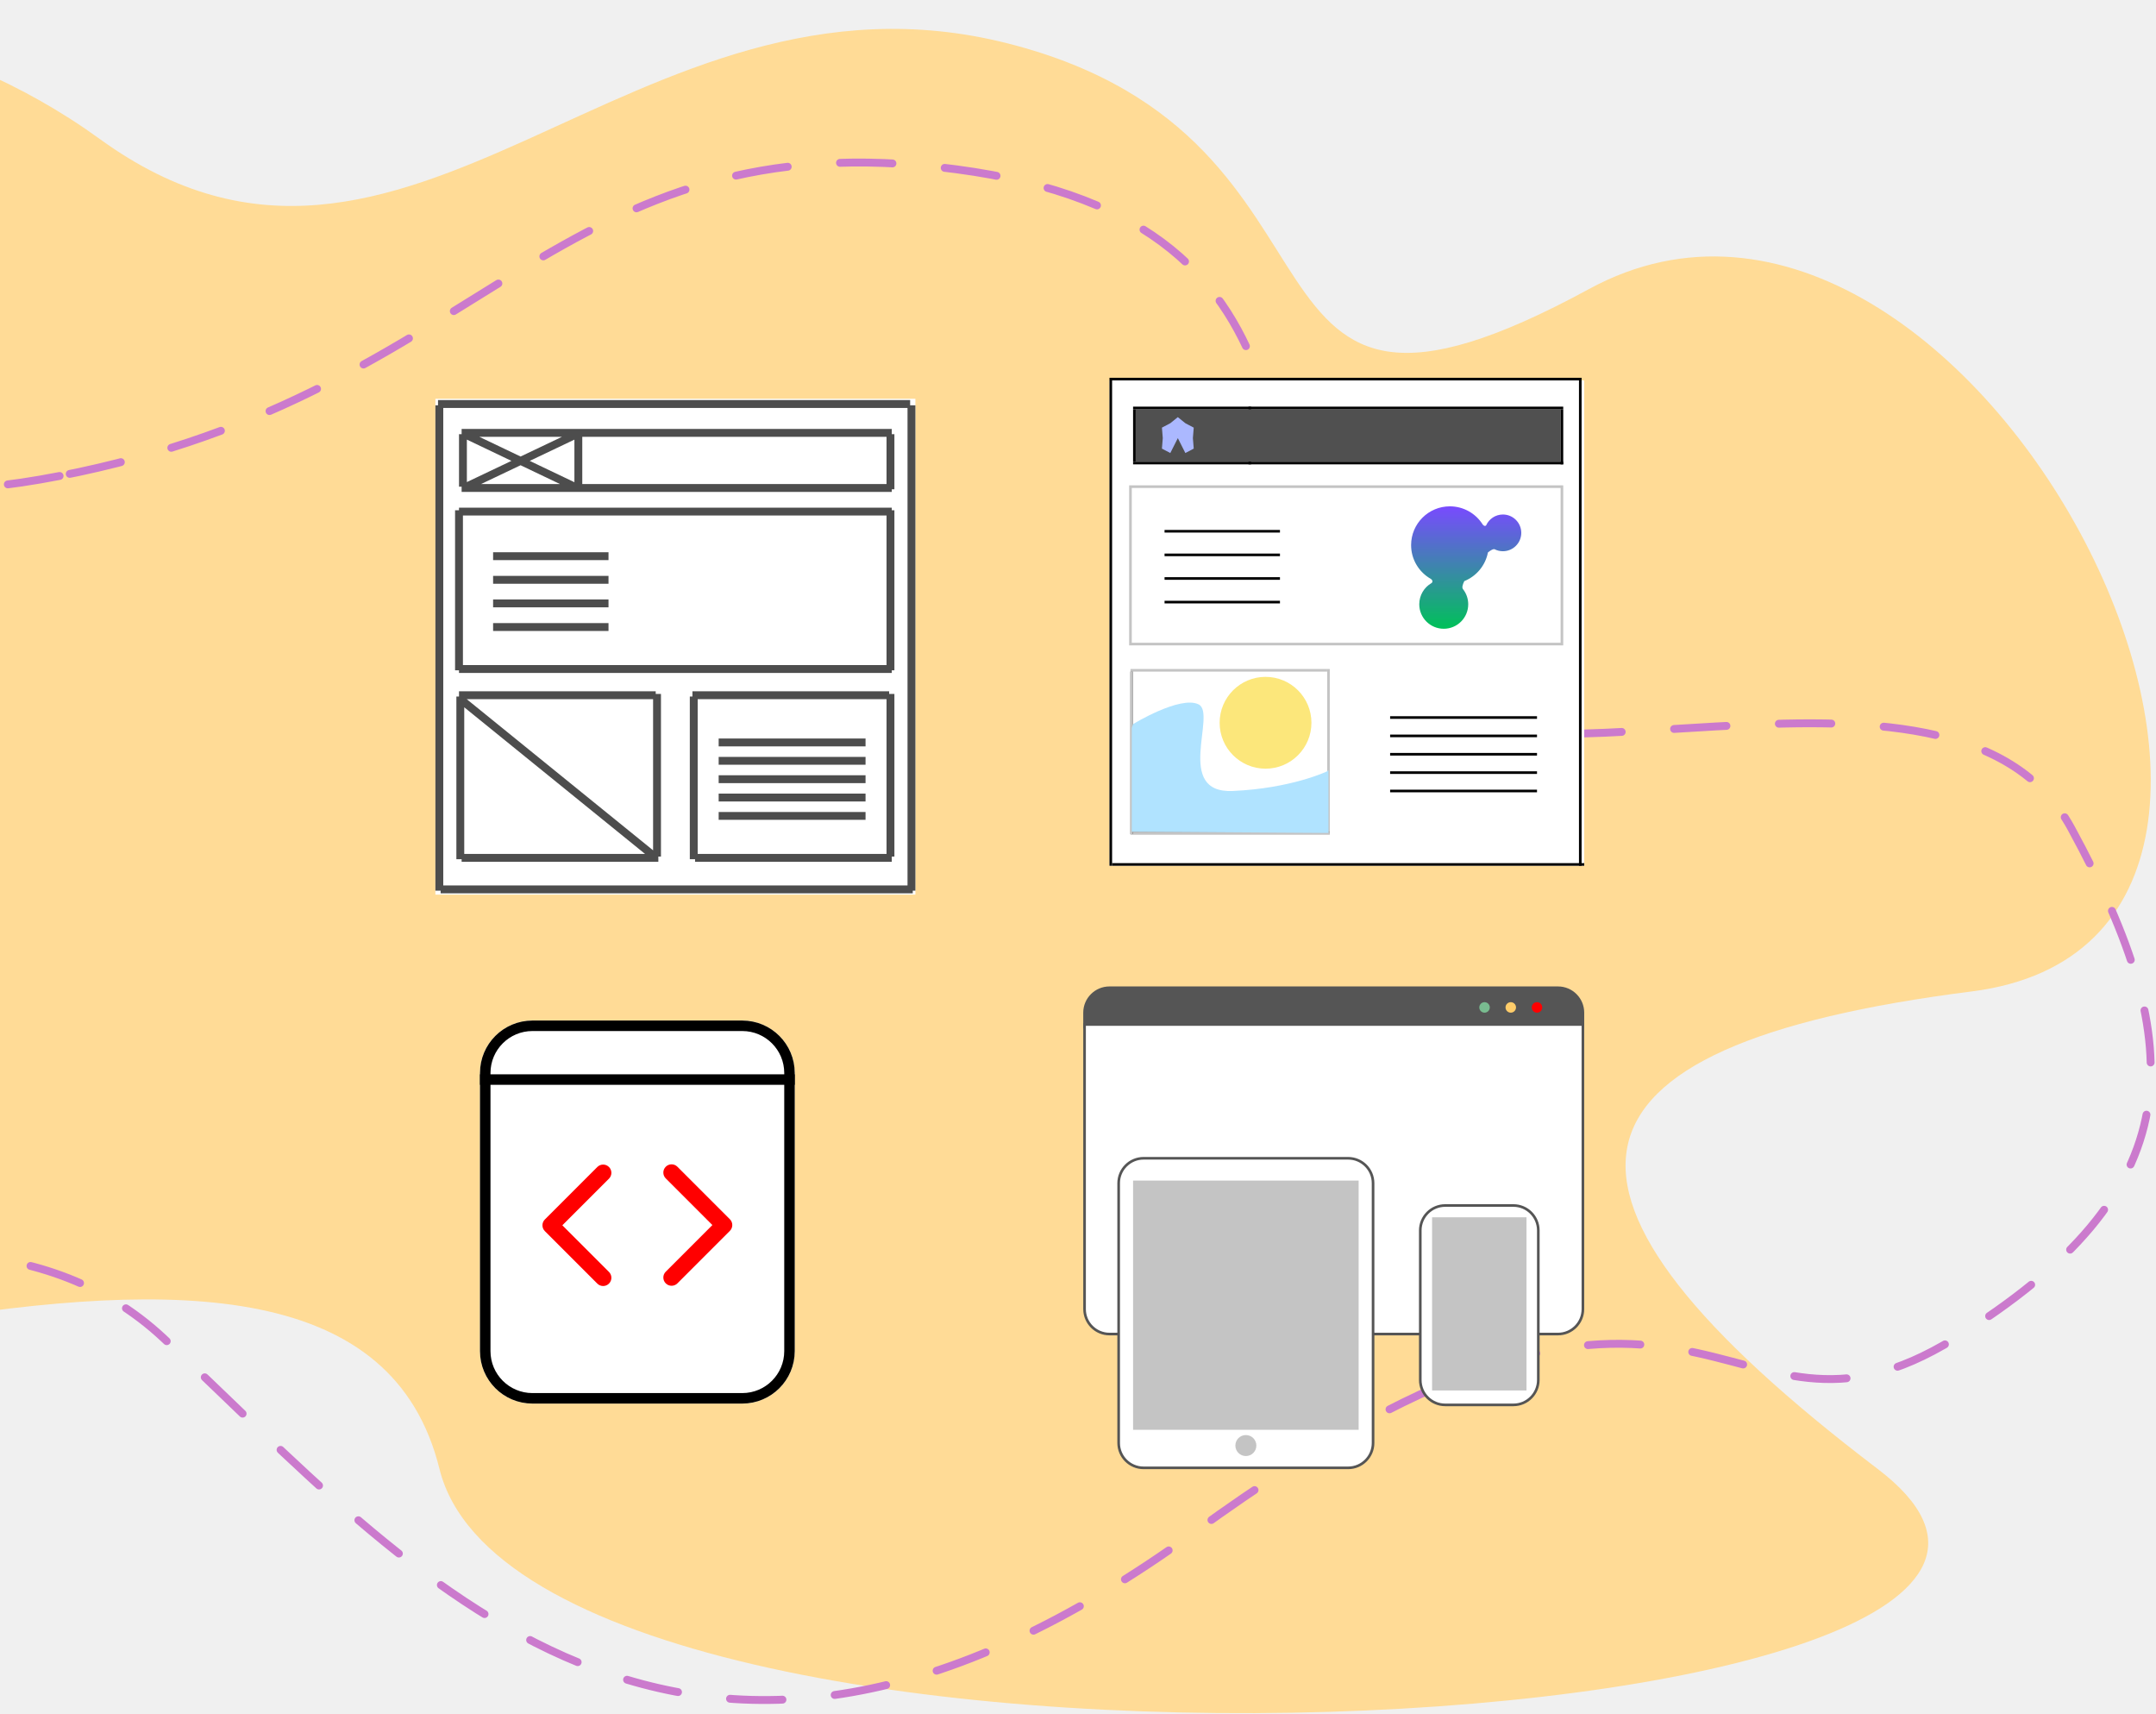
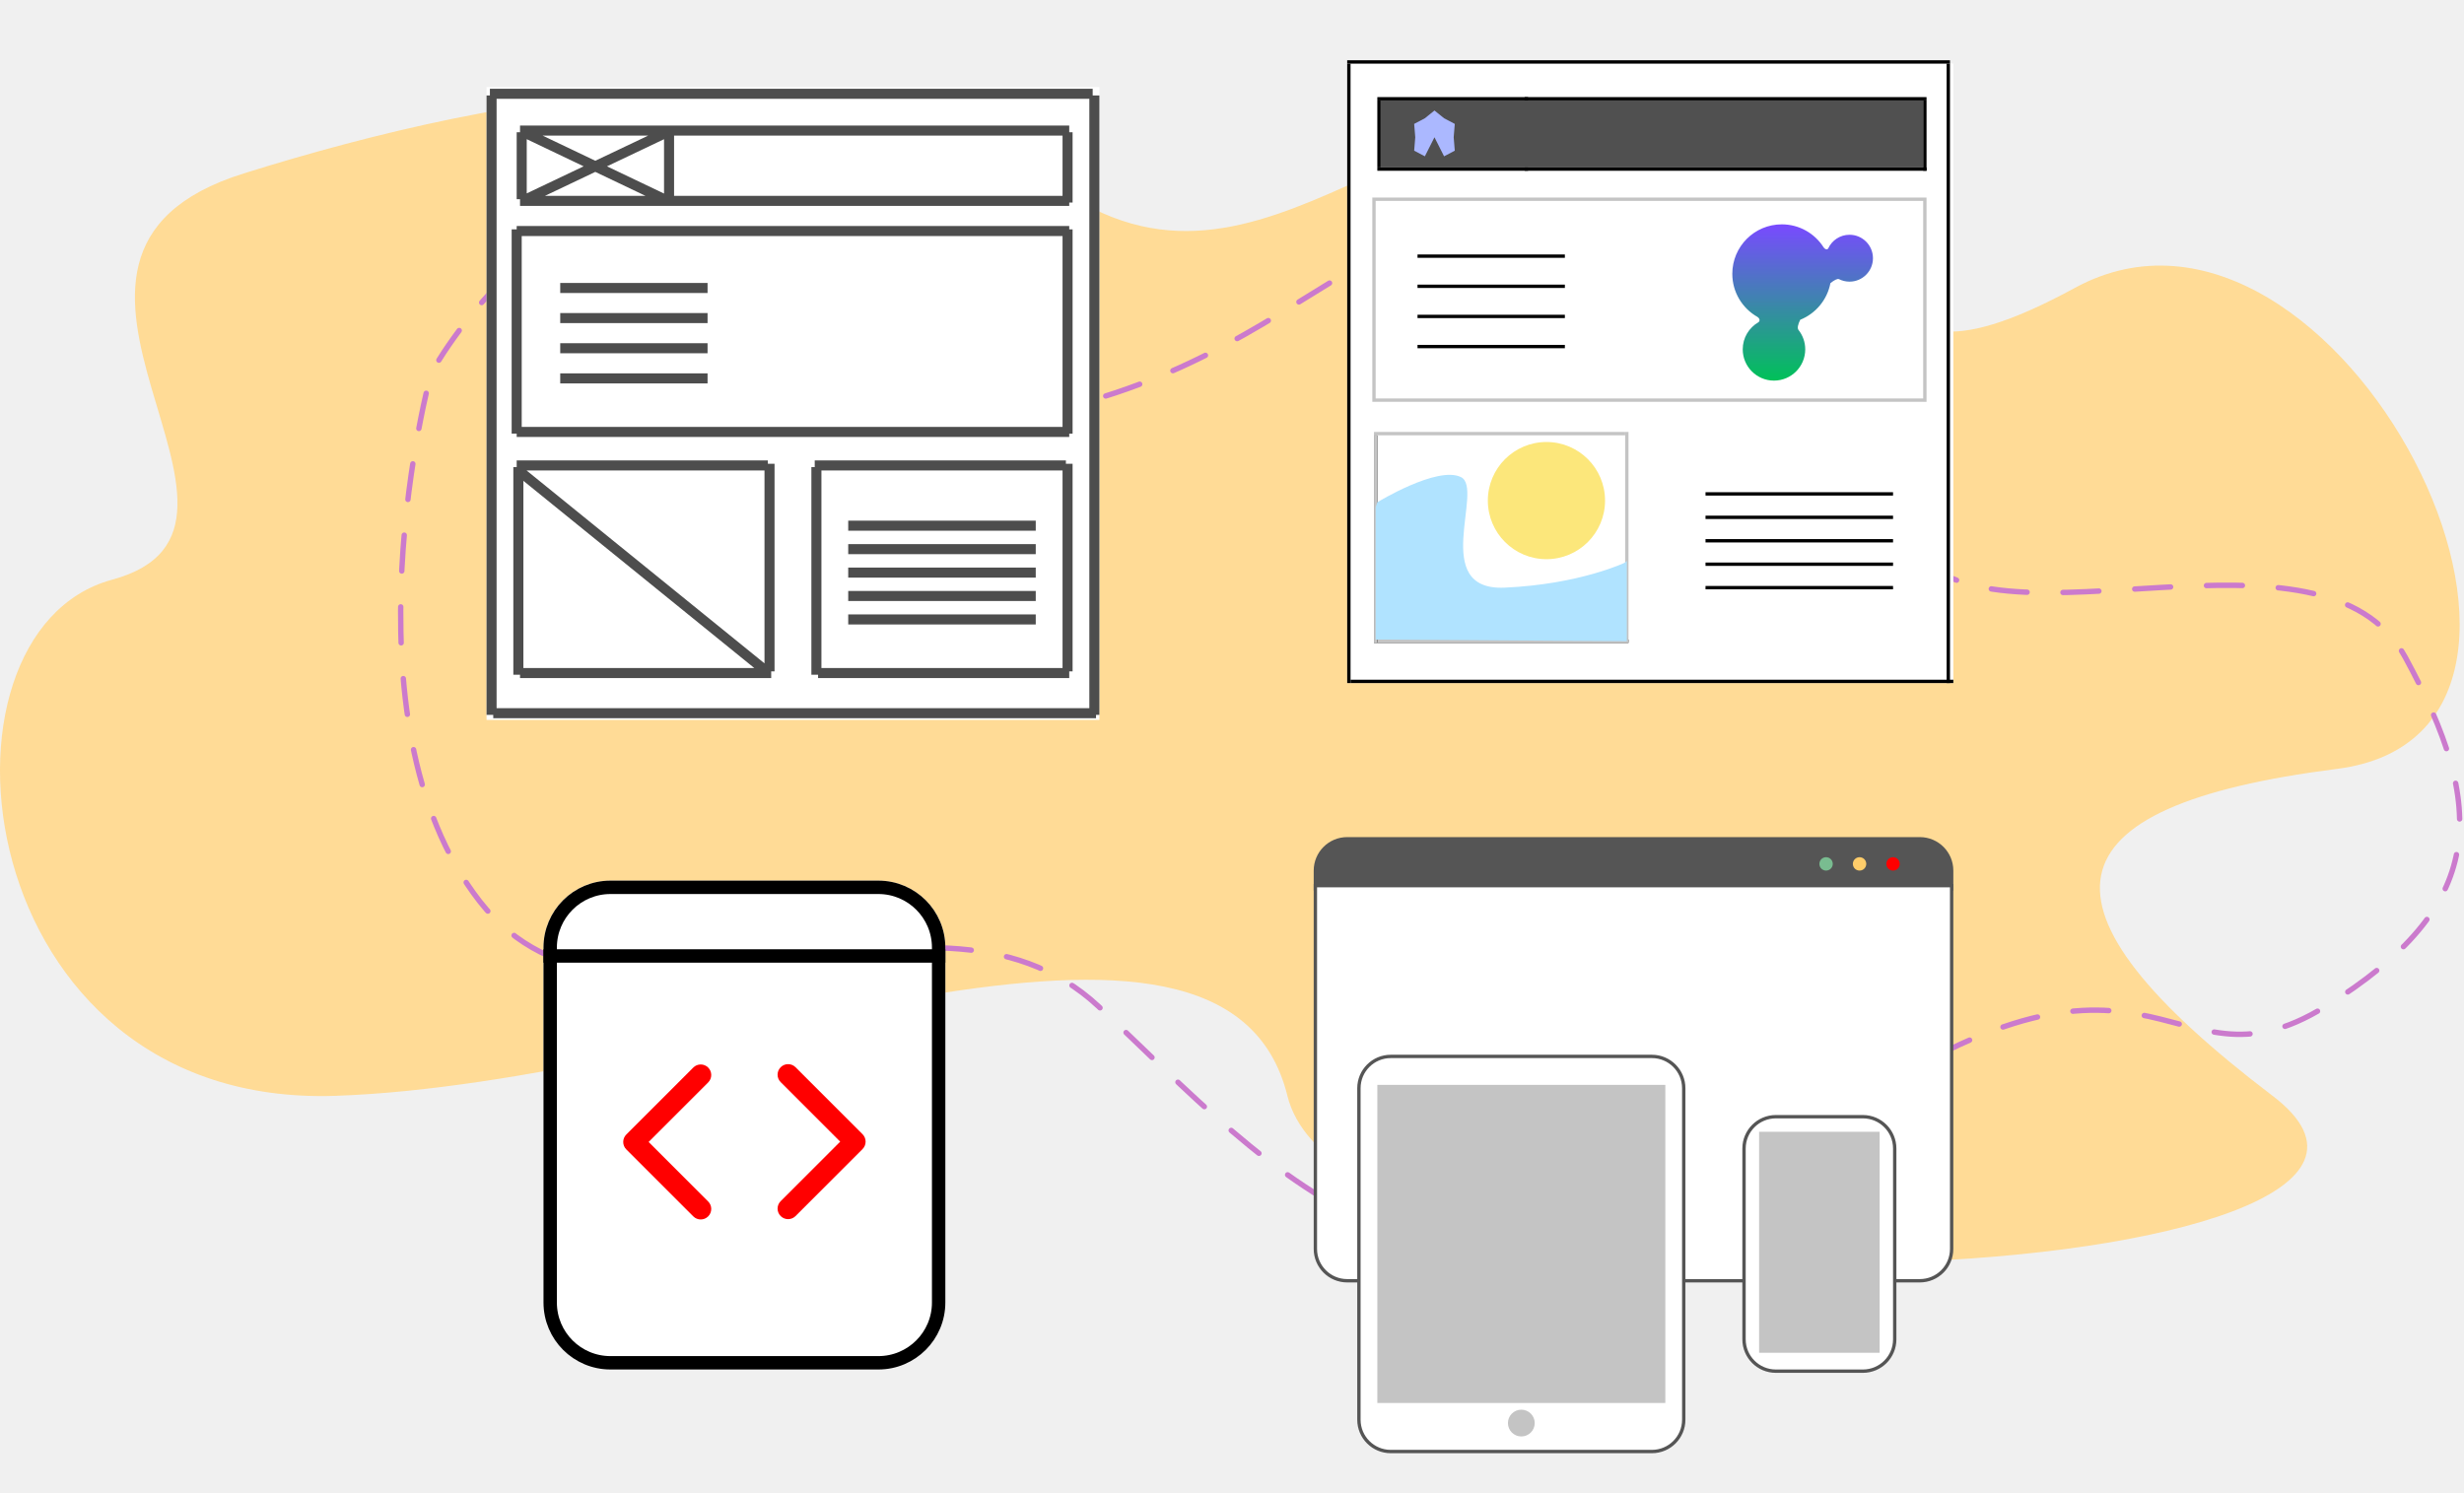
- <svg xmlns="http://www.w3.org/2000/svg" width="822" height="653" viewBox="0 0 822 653" fill="none">
-   <path d="M-413.36 46.452C-265.894 0.308 -79.319 -32.188 38.002 52.952C155.324 138.092 240.871 -19.839 384.265 16.557C527.658 52.952 460.035 189.435 605.872 110.145C751.71 30.855 915.471 357.114 751.71 377.912C587.948 398.709 577.357 454.602 715.861 559.889C854.366 665.176 202.578 701.571 167.545 559.889C132.512 418.207 -156.719 552.74 -362.032 559.889C-567.345 567.038 -595.046 301.871 -486.686 272.625C-378.327 243.379 -560.827 92.596 -413.36 46.452Z" fill="#FFDB96" />
-   <path d="M22.722 181.425C-140.87 213.258 2.853 74.931 -118.351 51.78C-239.555 28.629 -309.099 157.696 -309.099 157.696C-309.099 157.696 -361.422 349.849 -281.944 451.713C-202.466 553.578 -32.912 421.038 62.461 510.17C157.835 599.301 259.169 726.632 455.878 583.674C652.586 440.717 654.573 566.311 745.31 510.17C836.048 454.029 835.386 399.624 789.686 315.701C743.986 231.779 563.835 315.701 517.473 257.245C471.111 198.789 517.473 84.77 364.478 64.513C211.483 44.256 186.315 149.593 22.722 181.425Z" stroke="#CB7ACD" stroke-width="3" stroke-linecap="round" stroke-linejoin="round" stroke-dasharray="20 20" />
-   <rect width="183" height="189" transform="translate(166 152)" fill="white" />
-   <path d="M176 165H221M176 186H221M176.5 165.5V185.5M220.5 165.5V185.5M176.215 165.049L220.215 186.049M176.785 185.993L220.812 165.048M175 195H340M175 255H340M175 255.504V194.496M339.5 255.508V194.5M175.5 265.5V327.5M264.5 265.5V327.5M250.5 264.5V326.5M339.5 264.5V326.5M175 265H250M264 265H339M176 327H251M265 327H340M188 212H232M188 221H232M188 230H232M188 239H232M176.315 267.112L250.315 327.112M274 283H330M274 290H330M274 297H330M274 304H330M274 311H330M220 186H340M220 165H340M339.5 165.5V186.5M167.5 154.5L167.5 339.5M347.5 154.5L347.5 339.5M167 154H347M168 339H348" stroke="#4D4D4D" stroke-width="3" />
-   <rect width="181" height="185" transform="translate(423 145)" fill="white" />
-   <rect x="431" y="185" width="165" height="61" fill="white" />
-   <rect x="433" y="156" width="162" height="20" fill="#505050" />
-   <line x1="432" y1="155.5" x2="477" y2="155.5" stroke="black" />
-   <line x1="432" y1="176.5" x2="477" y2="176.5" stroke="black" />
-   <line x1="432.5" y1="156" x2="432.5" y2="176" stroke="black" />
-   <path fill-rule="evenodd" clip-rule="evenodd" d="M431.5 184.996V185H596V246.009H595V246H431.5V246.004H430.5V184.996H431.5ZM595 245V186H431.5V245H595Z" fill="#C4C4C4" />
-   <line x1="431.5" y1="256" x2="431.5" y2="318" stroke="black" />
-   <line x1="431.5" y1="256" x2="431.5" y2="318" stroke="#C4C4C4" />
-   <line x1="506.5" y1="255" x2="506.5" y2="317" stroke="#C4C4C4" />
-   <line x1="431" y1="255.5" x2="506" y2="255.5" stroke="#C4C4C4" />
-   <line x1="432" y1="317.5" x2="507" y2="317.5" stroke="black" />
-   <line x1="432" y1="317.5" x2="507" y2="317.5" stroke="#C4C4C4" />
-   <line x1="444" y1="202.5" x2="488" y2="202.5" stroke="black" />
-   <line x1="444" y1="211.5" x2="488" y2="211.5" stroke="black" />
-   <line x1="444" y1="220.5" x2="488" y2="220.5" stroke="black" />
-   <line x1="444" y1="229.5" x2="488" y2="229.5" stroke="black" />
-   <line x1="530" y1="273.5" x2="586" y2="273.5" stroke="black" />
-   <line x1="530" y1="280.5" x2="586" y2="280.5" stroke="black" />
-   <line x1="530" y1="287.5" x2="586" y2="287.5" stroke="black" />
-   <line x1="530" y1="294.5" x2="586" y2="294.5" stroke="black" />
-   <line x1="530" y1="301.5" x2="586" y2="301.5" stroke="black" />
-   <line x1="476" y1="176.5" x2="596" y2="176.5" stroke="black" />
-   <line x1="476" y1="155.5" x2="596" y2="155.5" stroke="black" />
-   <line x1="595.5" y1="156" x2="595.5" y2="177" stroke="black" />
-   <line x1="423.5" y1="145" x2="423.5" y2="330" stroke="black" />
-   <line x1="602.5" y1="145" x2="602.5" y2="330" stroke="black" />
-   <line x1="423" y1="144.5" x2="603" y2="144.5" stroke="black" />
-   <line x1="424" y1="329.5" x2="604" y2="329.5" stroke="black" />
-   <circle cx="482.5" cy="275.5" r="17.5" fill="#FCE77B" />
-   <path d="M457 268.5C450 265 432 276 432 276L431.5 277.5V317L506.5 317.5V293.5L506 294C506 294 492.5 300.5 470 301.5C447.5 302.5 464 272 457 268.5Z" fill="#B0E3FF" />
-   <path d="M449.062 159L451.932 161.319L455.124 163L454.802 167L455.124 171L451.932 172.681L449.062 167L446.192 172.681L443 171L443.322 167L443 163L446.192 161.319L449.062 159Z" fill="#ABB8FF" />
-   <path fill-rule="evenodd" clip-rule="evenodd" d="M557.759 224.535C557.341 223.98 557.602 222.872 558.285 221.495C562.885 219.647 566.34 215.552 567.292 210.569C568.434 209.658 569.362 209.167 569.839 209.359C570.789 209.84 571.863 210.111 573 210.111C576.866 210.111 580 206.977 580 203.111C580 199.245 576.866 196.111 573 196.111C570.176 196.111 567.742 197.784 566.636 200.192C566.418 200.582 565.78 200.606 565.253 199.853C562.631 195.733 558.023 193 552.778 193C544.616 193 538 199.616 538 207.778C538 213.285 541.012 218.088 545.479 220.63C546.291 221.149 546.292 221.913 545.77 222.253C542.984 223.868 541.111 226.882 541.111 230.333C541.111 235.488 545.29 239.667 550.444 239.667C555.599 239.667 559.778 235.488 559.778 230.333C559.778 228.142 559.023 226.128 557.759 224.535Z" fill="url(#paint0_linear_32_5)" />
-   <rect x="183" y="389" width="120.004" height="146" rx="20" fill="white" />
-   <rect x="185.002" y="391" width="116" height="142" rx="18" stroke="black" stroke-width="4" />
-   <line x1="183" y1="411.5" x2="303.004" y2="411.5" stroke="black" stroke-width="4" />
-   <path d="M207.732 464.826C206.505 466.053 206.505 468.043 207.732 469.27L227.733 489.271C228.961 490.499 230.951 490.499 232.178 489.271C233.405 488.044 233.405 486.054 232.178 484.827L214.399 467.048L232.178 449.269C233.405 448.042 233.405 446.052 232.178 444.824C230.951 443.597 228.961 443.597 227.733 444.824L207.732 464.826ZM212.05 463.905H209.955V470.191H212.05V463.905Z" fill="#FF0000" />
-   <path d="M278.272 469.174C279.499 467.947 279.499 465.957 278.272 464.73L258.271 444.729C257.043 443.501 255.053 443.501 253.826 444.729C252.599 445.956 252.599 447.946 253.826 449.173L271.605 466.952L253.826 484.731C252.599 485.958 252.599 487.948 253.826 489.176C255.053 490.403 257.043 490.403 258.271 489.176L278.272 469.174ZM273.954 470.095H276.049V463.809H273.954V470.095Z" fill="#FF0000" />
-   <path d="M413 386C413 380.477 417.477 376 423 376H594C599.523 376 604 380.477 604 386V392H413V386Z" fill="#555555" />
-   <path d="M594 508.5H423C417.753 508.5 413.5 504.247 413.5 499V390.5H603.5V499C603.5 504.247 599.247 508.5 594 508.5Z" fill="white" stroke="#555555" />
-   <circle cx="586" cy="384" r="2" fill="#FF0000" />
-   <circle cx="576" cy="384" r="2" fill="#FFCD6A" />
-   <circle cx="566" cy="384" r="2" fill="#79BC90" />
-   <rect x="426.5" y="441.5" width="97" height="118" rx="9.5" fill="white" stroke="#555555" />
-   <rect x="541.5" y="459.5" width="45" height="76" rx="9.5" fill="white" stroke="#555555" />
-   <circle cx="475" cy="551" r="4" fill="#C4C4C4" />
-   <rect x="432" y="450" width="86" height="95" fill="#C4C4C4" />
-   <rect x="546" y="464" width="36" height="66" fill="#C4C4C4" />
+ <svg xmlns="http://www.w3.org/2000/svg" width="568" height="344" viewBox="0 0 568 344" fill="none">
+   <path d="M56.178 39.985C117.254 20.874 194.528 7.415 243.119 42.677C291.71 77.94 327.142 12.529 386.531 27.603C445.92 42.677 417.913 99.205 478.314 66.365C538.716 33.525 606.541 168.652 538.716 177.266C470.891 185.88 466.504 209.029 523.869 252.636C581.233 296.243 311.282 311.317 296.772 252.636C282.262 193.955 162.471 249.675 77.437 252.636C-7.598 255.597 -19.071 145.772 25.809 133.659C70.688 121.546 -4.898 59.097 56.178 39.985Z" fill="#FFDB96" />
+   <path d="M236.791 95.888C169.036 109.072 228.562 51.781 178.362 42.192C128.163 32.604 99.36 86.06 99.36 86.06C99.36 86.06 77.69 165.644 110.607 207.833C143.525 250.022 213.749 195.128 253.25 232.044C292.751 268.96 334.72 321.696 416.191 262.487C497.662 203.279 498.485 255.296 536.066 232.044C573.647 208.792 573.372 186.259 554.445 151.501C535.517 116.743 460.904 151.501 441.702 127.29C422.501 103.079 441.702 55.856 378.336 47.466C314.97 39.076 304.546 82.704 236.791 95.888Z" stroke="#CB7ACD" stroke-width="1.243" stroke-linecap="round" stroke-linejoin="round" stroke-dasharray="8.28 8.28" />
+   <rect width="141.27" height="145.902" transform="translate(112.159 20.0713)" fill="white" />
+   <path d="M119.878 30.107H154.617M119.878 46.318H154.617M120.264 30.493V45.932M154.231 30.493V45.932M120.045 30.145L154.011 46.356M120.485 46.313L154.471 30.144M119.106 53.266H246.481M119.106 99.584H246.481M119.106 99.973V52.877M246.095 99.976V52.88M119.492 107.689V155.551M188.197 107.689V155.551M177.39 106.918V154.779M246.095 106.918V154.779M119.106 107.304H177.004M187.811 107.304H245.709M119.878 155.165H177.776M188.583 155.165H246.481M129.142 66.389H163.108M129.142 73.337H163.108M129.142 80.285H163.108M129.142 87.232H163.108M120.121 108.934L177.247 155.252M195.531 121.199H238.761M195.531 126.603H238.761M195.531 132.006H238.761M195.531 137.41H238.761M195.531 142.814H238.761M153.845 46.318H246.481M153.845 30.107H246.481M246.095 30.493V46.704M113.317 22.001L113.317 164.815M252.271 22.001L252.271 164.815M112.931 21.615H251.885M113.703 164.429H252.657" stroke="#4D4D4D" stroke-width="2.316" />
+   <rect width="139.726" height="142.814" transform="translate(310.555 14.668)" fill="white" />
+   <rect x="316.73" y="45.546" width="127.374" height="47.09" fill="white" />
+   <rect x="318.274" y="23.159" width="125.059" height="15.439" fill="#505050" />
+   <line x1="317.502" y1="22.773" x2="352.24" y2="22.773" stroke="black" stroke-width="0.772" />
+   <line x1="317.502" y1="38.984" x2="352.24" y2="38.984" stroke="black" stroke-width="0.772" />
+   <line x1="317.888" y1="23.159" x2="317.888" y2="38.599" stroke="black" stroke-width="0.772" />
+   <path fill-rule="evenodd" clip-rule="evenodd" d="M317.116 45.543V45.546H444.104V92.643H443.332V92.636H317.116V92.639H316.344V45.543H317.116ZM443.332 91.864V46.318H317.116V91.864H443.332Z" fill="#C4C4C4" />
+   <line x1="317.116" y1="100.355" x2="317.116" y2="148.217" stroke="black" stroke-width="0.772" />
+   <line x1="317.116" y1="100.355" x2="317.116" y2="148.217" stroke="#C4C4C4" stroke-width="0.772" />
+   <line x1="375.014" y1="99.584" x2="375.014" y2="147.446" stroke="#C4C4C4" stroke-width="0.772" />
+   <line x1="316.73" y1="99.969" x2="374.628" y2="99.969" stroke="#C4C4C4" stroke-width="0.772" />
+   <line x1="317.502" y1="147.832" x2="375.399" y2="147.832" stroke="black" stroke-width="0.772" />
+   <line x1="317.502" y1="147.832" x2="375.399" y2="147.832" stroke="#C4C4C4" stroke-width="0.772" />
+   <line x1="326.766" y1="59.055" x2="360.732" y2="59.055" stroke="black" stroke-width="0.772" />
+   <line x1="326.766" y1="66.004" x2="360.732" y2="66.004" stroke="black" stroke-width="0.772" />
+   <line x1="326.766" y1="72.951" x2="360.732" y2="72.951" stroke="black" stroke-width="0.772" />
+   <line x1="326.766" y1="79.899" x2="360.732" y2="79.899" stroke="black" stroke-width="0.772" />
+   <line x1="393.155" y1="113.865" x2="436.385" y2="113.865" stroke="black" stroke-width="0.772" />
+   <line x1="393.155" y1="119.269" x2="436.385" y2="119.269" stroke="black" stroke-width="0.772" />
+   <line x1="393.155" y1="124.673" x2="436.385" y2="124.673" stroke="black" stroke-width="0.772" />
+   <line x1="393.155" y1="130.077" x2="436.385" y2="130.077" stroke="black" stroke-width="0.772" />
+   <line x1="393.155" y1="135.48" x2="436.385" y2="135.48" stroke="black" stroke-width="0.772" />
+   <line x1="351.469" y1="38.984" x2="444.105" y2="38.984" stroke="black" stroke-width="0.772" />
+   <line x1="351.469" y1="22.773" x2="444.105" y2="22.773" stroke="black" stroke-width="0.772" />
+   <line x1="443.719" y1="23.159" x2="443.719" y2="39.37" stroke="black" stroke-width="0.772" />
+   <line x1="310.941" y1="14.668" x2="310.941" y2="157.482" stroke="black" stroke-width="0.772" />
+   <line x1="449.122" y1="14.668" x2="449.122" y2="157.482" stroke="black" stroke-width="0.772" />
+   <line x1="310.555" y1="14.282" x2="449.509" y2="14.282" stroke="black" stroke-width="0.772" />
+   <line x1="311.326" y1="157.095" x2="450.28" y2="157.095" stroke="black" stroke-width="0.772" />
+   <circle cx="356.486" cy="115.409" r="13.509" fill="#FCE77B" />
+   <path d="M336.801 110.005C331.398 107.304 317.502 115.795 317.502 115.795L317.116 116.953V147.446L375.014 147.832V129.304L374.628 129.691C374.628 129.691 364.206 134.708 346.837 135.48C329.468 136.252 342.205 112.707 336.801 110.005Z" fill="#B0E3FF" />
+   <path d="M330.674 25.476L332.889 27.266L335.354 28.564L335.105 31.651L335.354 34.739L332.889 36.037L330.674 31.651L328.458 36.037L325.994 34.739L326.243 31.651L325.994 28.564L328.458 27.266L330.674 25.476Z" fill="#ABB8FF" />
+   <path fill-rule="evenodd" clip-rule="evenodd" d="M414.582 76.064C414.262 75.634 414.464 74.78 414.99 73.72C418.541 72.293 421.209 69.132 421.944 65.285C422.826 64.581 423.543 64.203 423.911 64.352C424.644 64.723 425.472 64.932 426.35 64.932C429.334 64.932 431.754 62.513 431.754 59.528C431.754 56.544 429.334 54.124 426.35 54.124C424.169 54.124 422.289 55.417 421.436 57.277C421.266 57.576 420.775 57.593 420.369 57.012C418.345 53.832 414.788 51.723 410.739 51.723C404.439 51.723 399.331 56.83 399.331 63.131C399.331 67.382 401.657 71.09 405.105 73.052C405.73 73.452 405.732 74.038 405.334 74.302C403.181 75.548 401.733 77.876 401.733 80.543C401.733 84.522 404.959 87.748 408.938 87.748C412.917 87.748 416.143 84.522 416.143 80.543C416.143 78.85 415.559 77.293 414.582 76.064Z" fill="url(#paint0_linear_332_833)" />
+   <rect x="125.282" y="203.027" width="92.639" height="112.707" rx="15.439" fill="white" />
+   <rect x="126.828" y="204.571" width="89.548" height="109.619" rx="13.895" stroke="black" stroke-width="3.088" />
+   <line x1="125.282" y1="220.396" x2="217.921" y2="220.396" stroke="black" stroke-width="3.088" />
+   <path d="M144.375 261.562C143.428 262.509 143.428 264.045 144.375 264.993L159.815 280.433C160.763 281.381 162.299 281.381 163.246 280.433C164.194 279.486 164.194 277.949 163.246 277.002L149.522 263.277L163.246 249.553C164.194 248.605 164.194 247.069 163.246 246.122C162.299 245.174 160.763 245.174 159.815 246.122L144.375 261.562ZM147.708 260.851H146.091V265.704H147.708V260.851Z" fill="#FF0000" />
+   <path d="M198.829 264.92C199.777 263.972 199.777 262.436 198.829 261.489L183.389 246.048C182.442 245.101 180.905 245.101 179.958 246.048C179.01 246.996 179.01 248.532 179.958 249.48L193.682 263.204L179.958 276.929C179.01 277.876 179.01 279.412 179.958 280.36C180.905 281.307 182.442 281.307 183.389 280.36L198.829 264.92ZM195.496 265.63H197.114V260.778H195.496V265.63Z" fill="#FF0000" />
+   <path d="M302.835 200.712C302.835 196.448 306.291 192.992 310.555 192.992H442.561C446.824 192.992 450.281 196.448 450.281 200.712V205.344H302.835V200.712Z" fill="#555555" />
+   <path d="M442.561 295.277H310.554C306.504 295.277 303.221 291.994 303.221 287.943V204.185H449.894V287.943C449.894 291.994 446.611 295.277 442.561 295.277Z" fill="white" stroke="#555555" stroke-width="0.772" />
+   <circle cx="436.385" cy="199.168" r="1.544" fill="#FF0000" />
+   <circle cx="428.665" cy="199.168" r="1.544" fill="#FFCD6A" />
+   <circle cx="420.945" cy="199.168" r="1.544" fill="#79BC90" />
+   <rect x="313.256" y="243.556" width="74.881" height="91.092" rx="7.334" fill="white" stroke="#555555" stroke-width="0.772" />
+   <rect x="402.032" y="257.451" width="34.739" height="58.669" rx="7.334" fill="white" stroke="#555555" stroke-width="0.772" />
+   <circle cx="350.696" cy="328.086" r="3.088" fill="#C4C4C4" />
+   <rect x="317.502" y="250.117" width="66.389" height="73.337" fill="#C4C4C4" />
+   <rect x="405.506" y="260.925" width="27.791" height="50.95" fill="#C4C4C4" />
  <defs>
-     <linearGradient id="paint0_linear_32_5" x1="559" y1="193" x2="559" y2="239.667" gradientUnits="userSpaceOnUse">
+     <linearGradient id="paint0_linear_332_833" x1="415.542" y1="51.723" x2="415.542" y2="87.748" gradientUnits="userSpaceOnUse">
      <stop stop-color="#794AFF" />
      <stop offset="1" stop-color="#00C159" />
    </linearGradient>
  </defs>
</svg>
